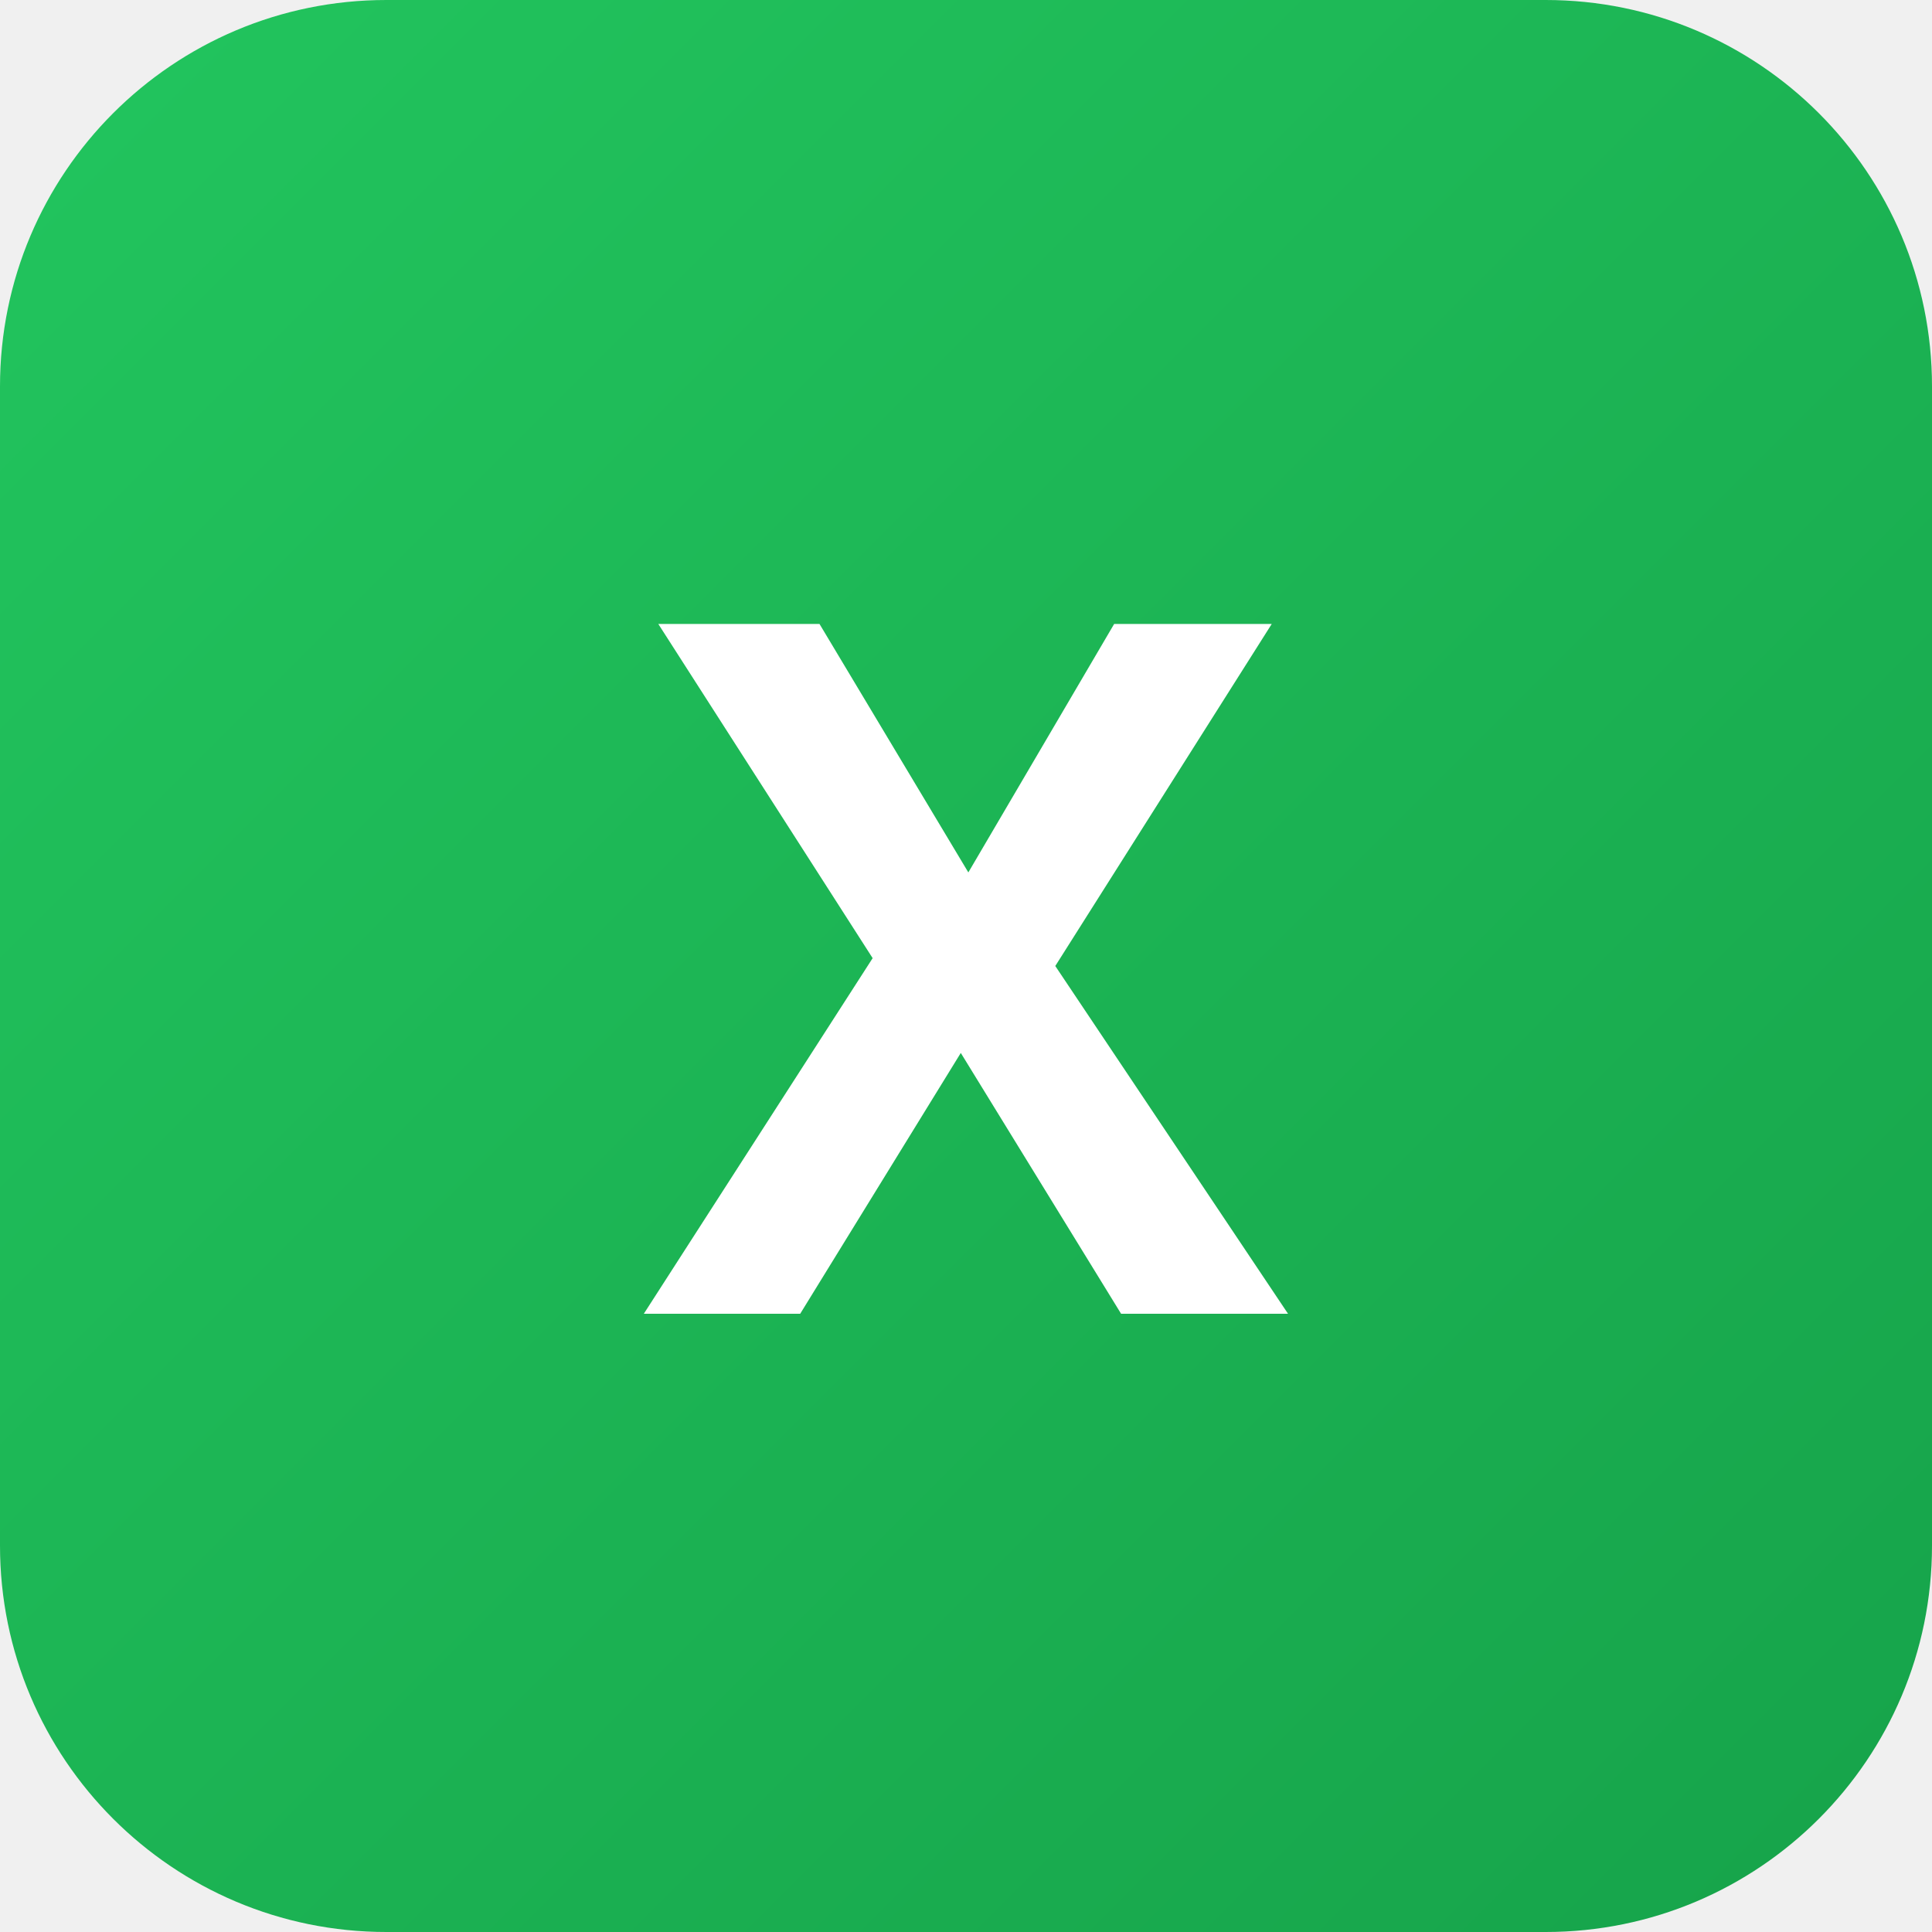
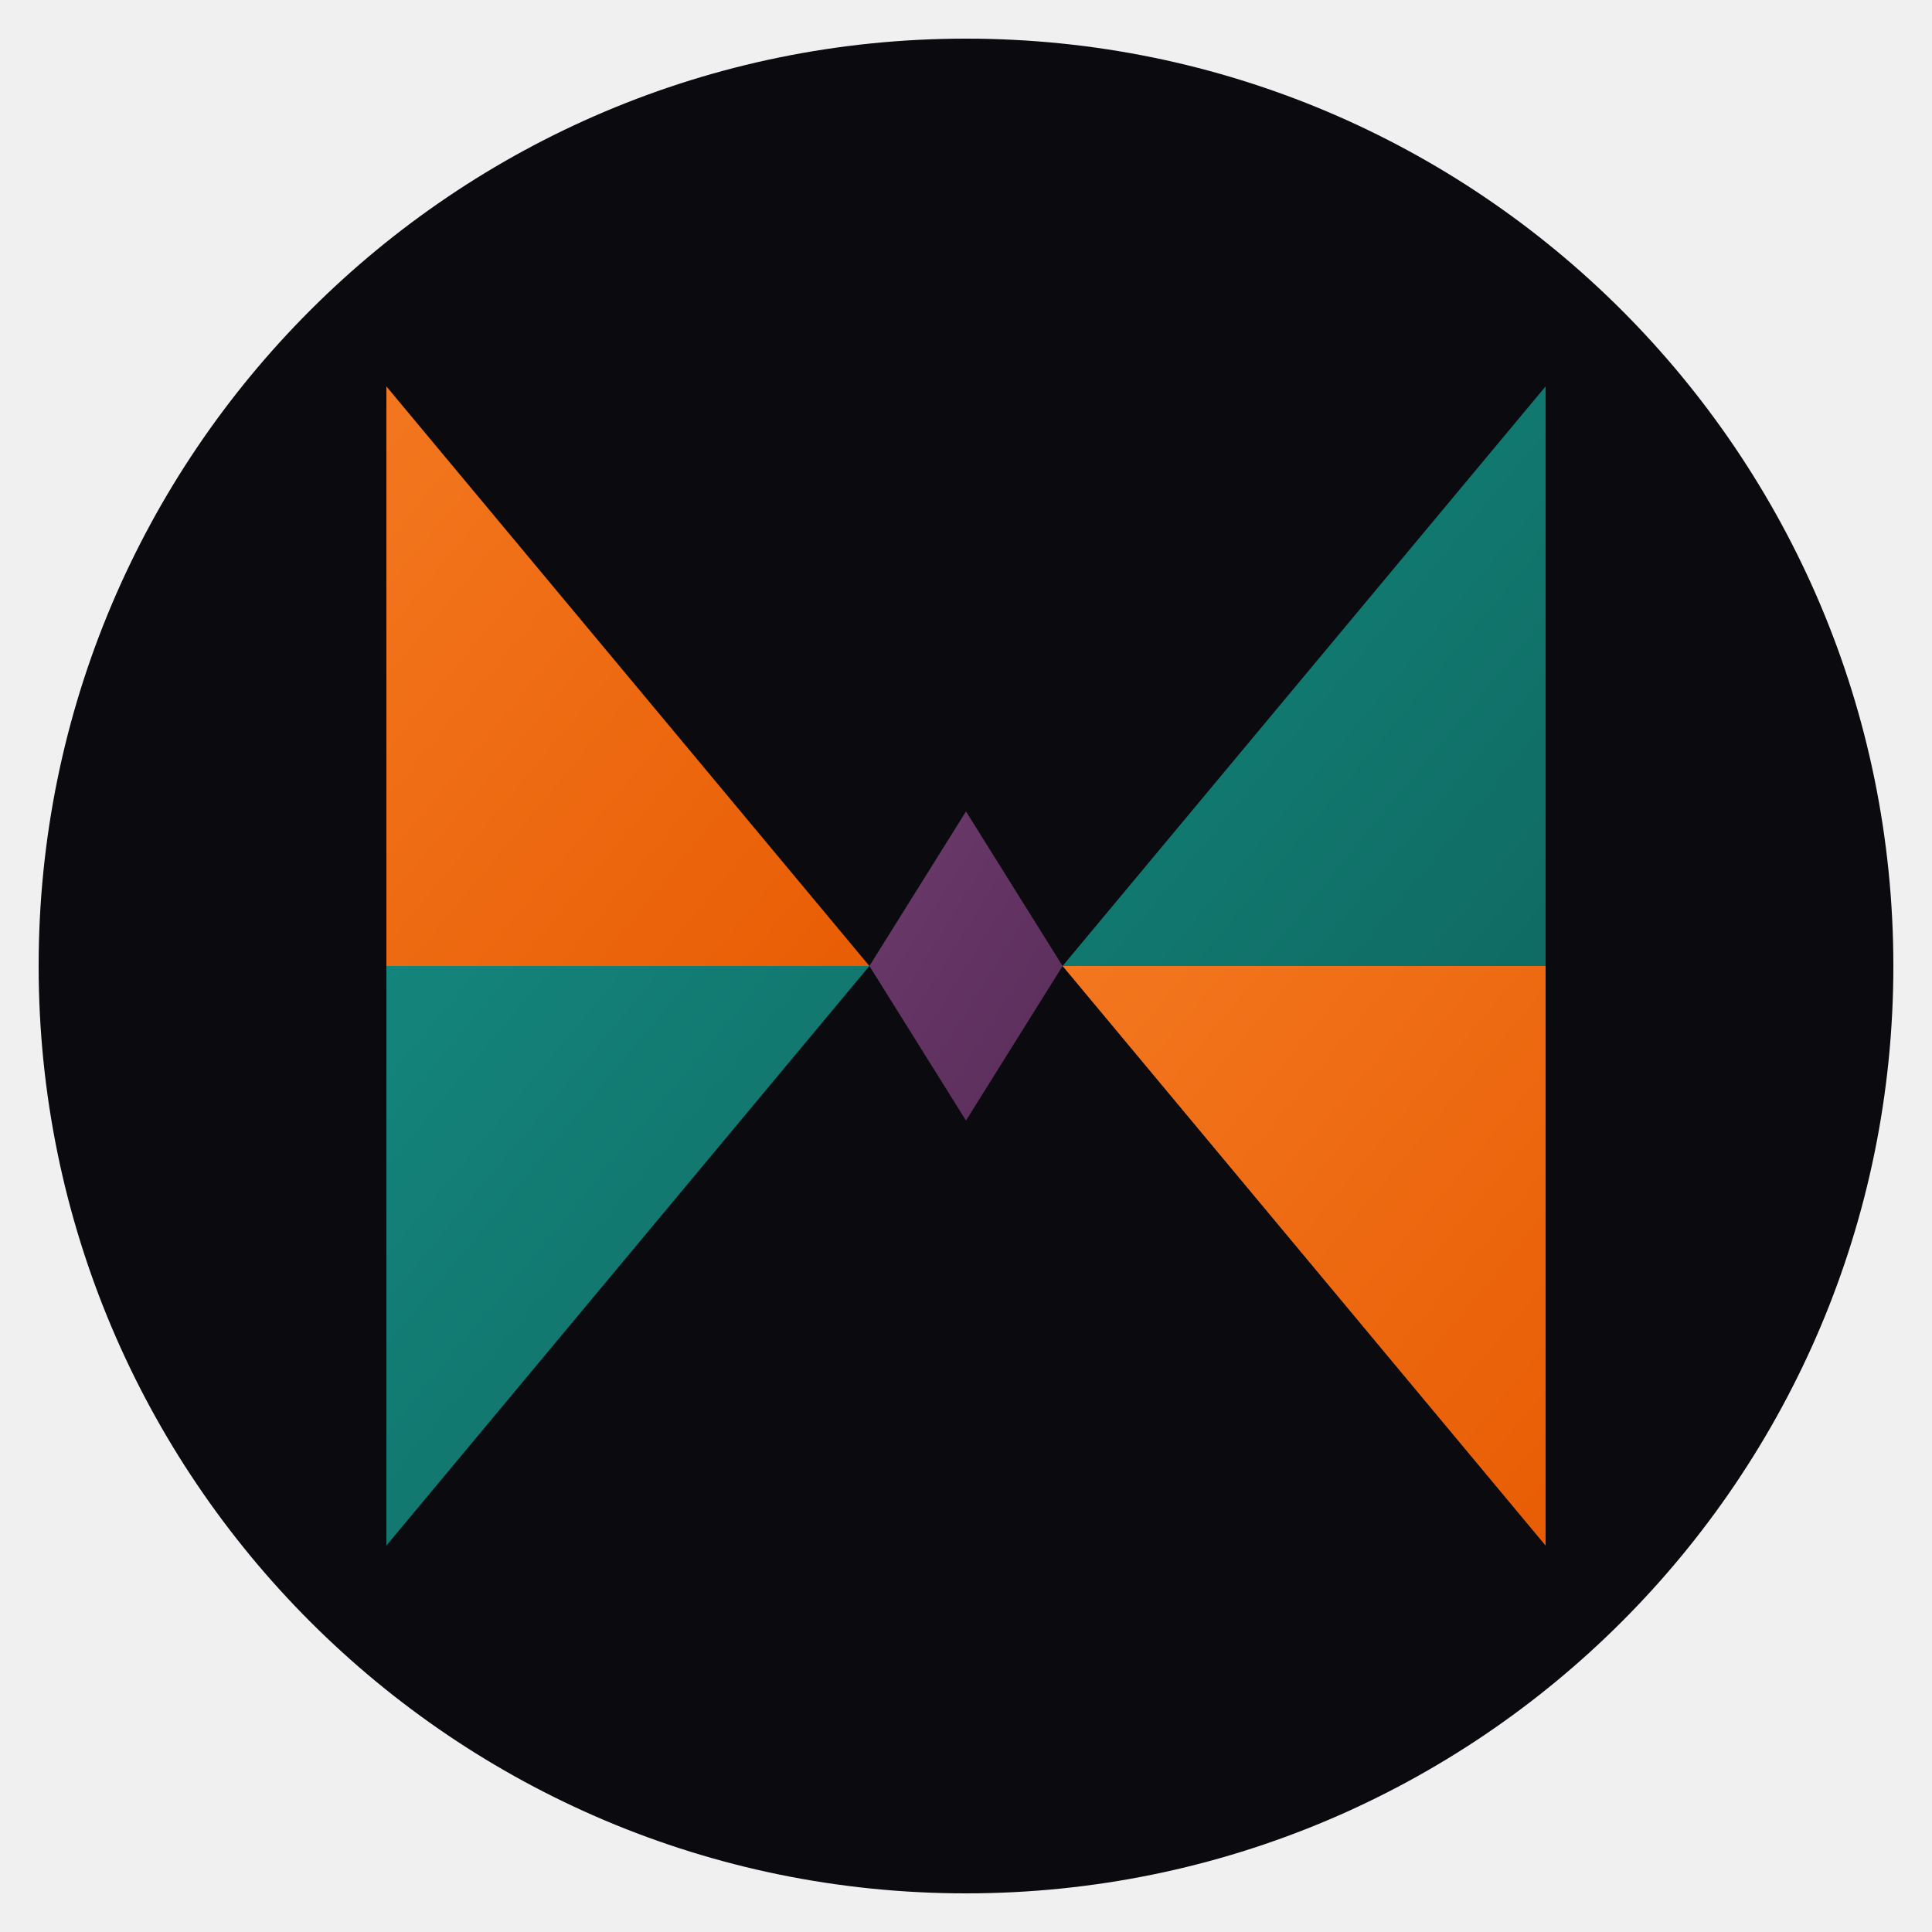
<svg xmlns="http://www.w3.org/2000/svg" viewBox="0 0 100 100">
  <defs>
-     <linearGradient id="xandeum-gradient" x1="0%" y1="0%" x2="100%" y2="100%">
-       <stop offset="0%" style="stop-color:#22c55e" />
-       <stop offset="100%" style="stop-color:#16a34a" />
+     <linearGradient id="orange-grad" x1="0%" y1="0%" x2="100%" y2="100%">
+       <stop offset="0%" style="stop-color:#F3771F" />
+       <stop offset="100%" style="stop-color:#E85D04" />
+     </linearGradient>
+     <linearGradient id="teal-grad" x1="0%" y1="0%" x2="100%" y2="100%">
+       <stop offset="0%" style="stop-color:#14857C" />
+       <stop offset="100%" style="stop-color:#0F6B63" />
+     </linearGradient>
+     <linearGradient id="purple-grad" x1="0%" y1="0%" x2="100%" y2="100%">
+       <stop offset="0%" style="stop-color:#6B3A6B" />
+       <stop offset="100%" style="stop-color:#5A2D5A" />
    </linearGradient>
  </defs>
-   <rect width="100" height="100" rx="20" fill="url(#xandeum-gradient)" />
-   <text x="50" y="68" font-family="system-ui, sans-serif" font-size="50" font-weight="bold" fill="white" text-anchor="middle">X</text>
+   <circle cx="50" cy="50" r="48" fill="#0a0a0f" />
+   <path d="M20 20 L45 50 L20 50 Z" fill="url(#orange-grad)" />
+   <path d="M55 50 L80 20 L80 50 Z" fill="url(#teal-grad)" />
+   <path d="M20 50 L45 50 L20 80 Z" fill="url(#teal-grad)" />
+   <path d="M55 50 L80 50 L80 80 Z" fill="url(#orange-grad)" />
+   <path d="M45 50 L50 42 L55 50 L50 58 Z" fill="url(#purple-grad)" />
</svg>
